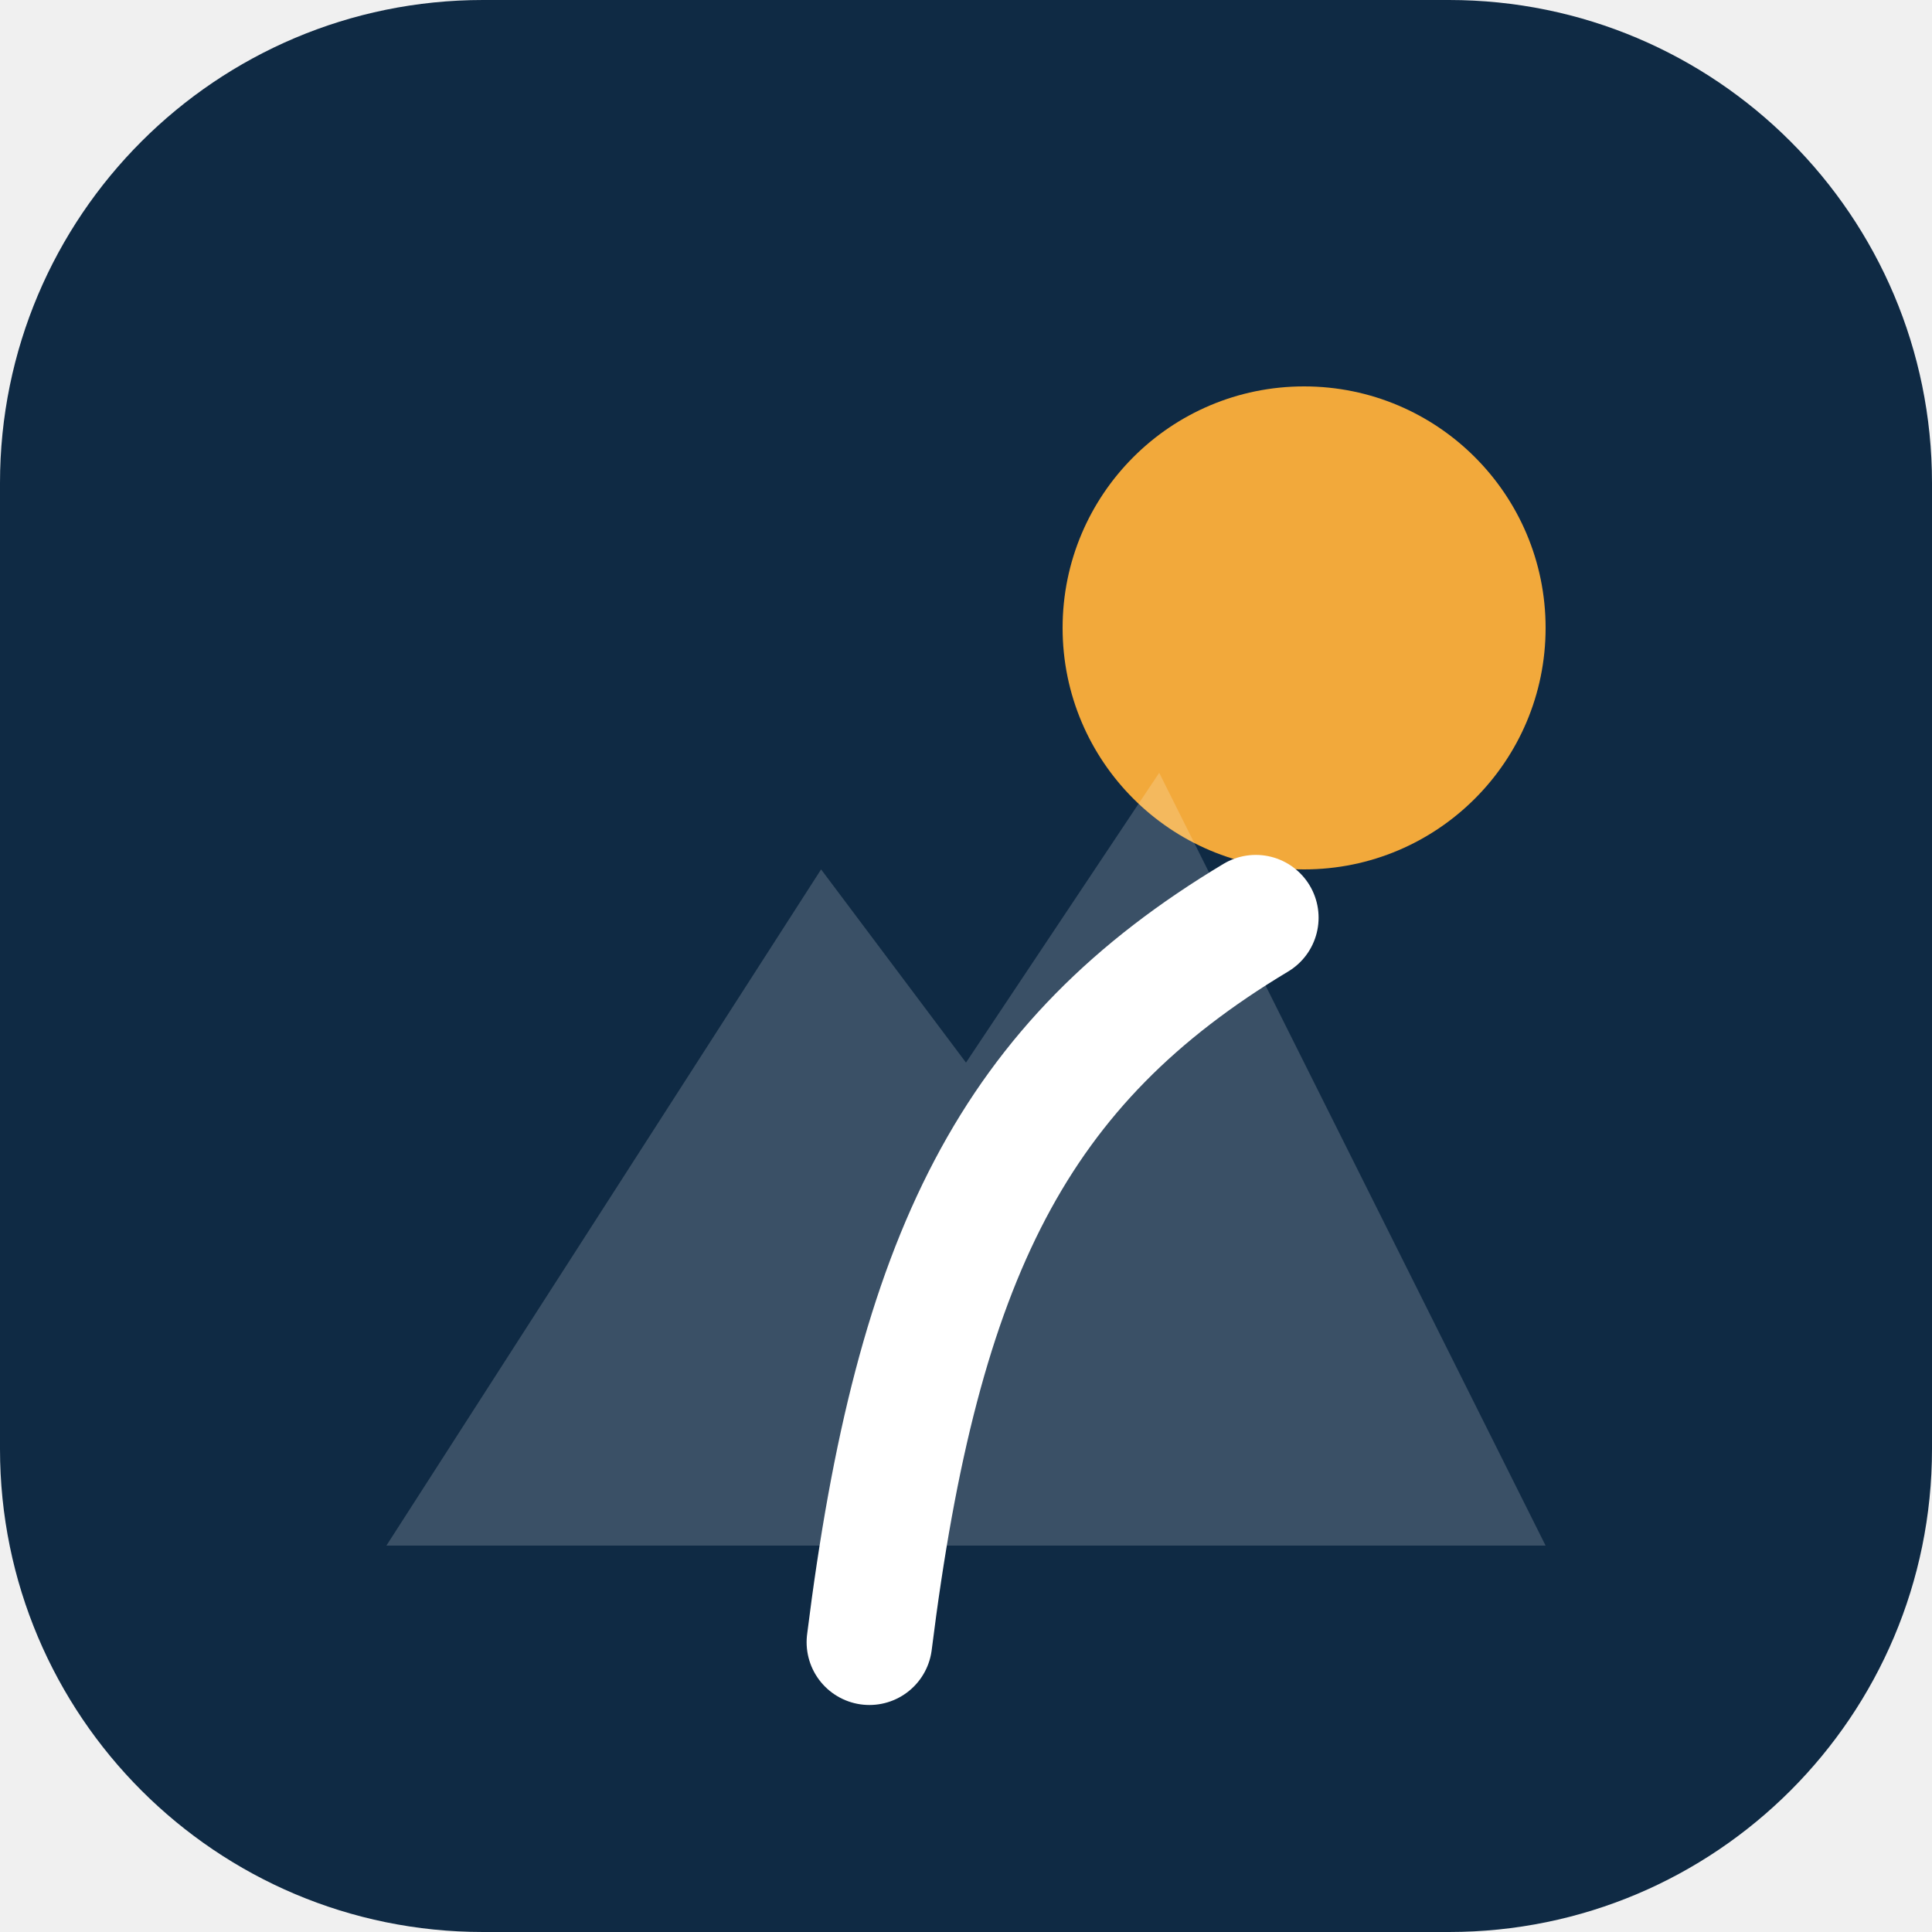
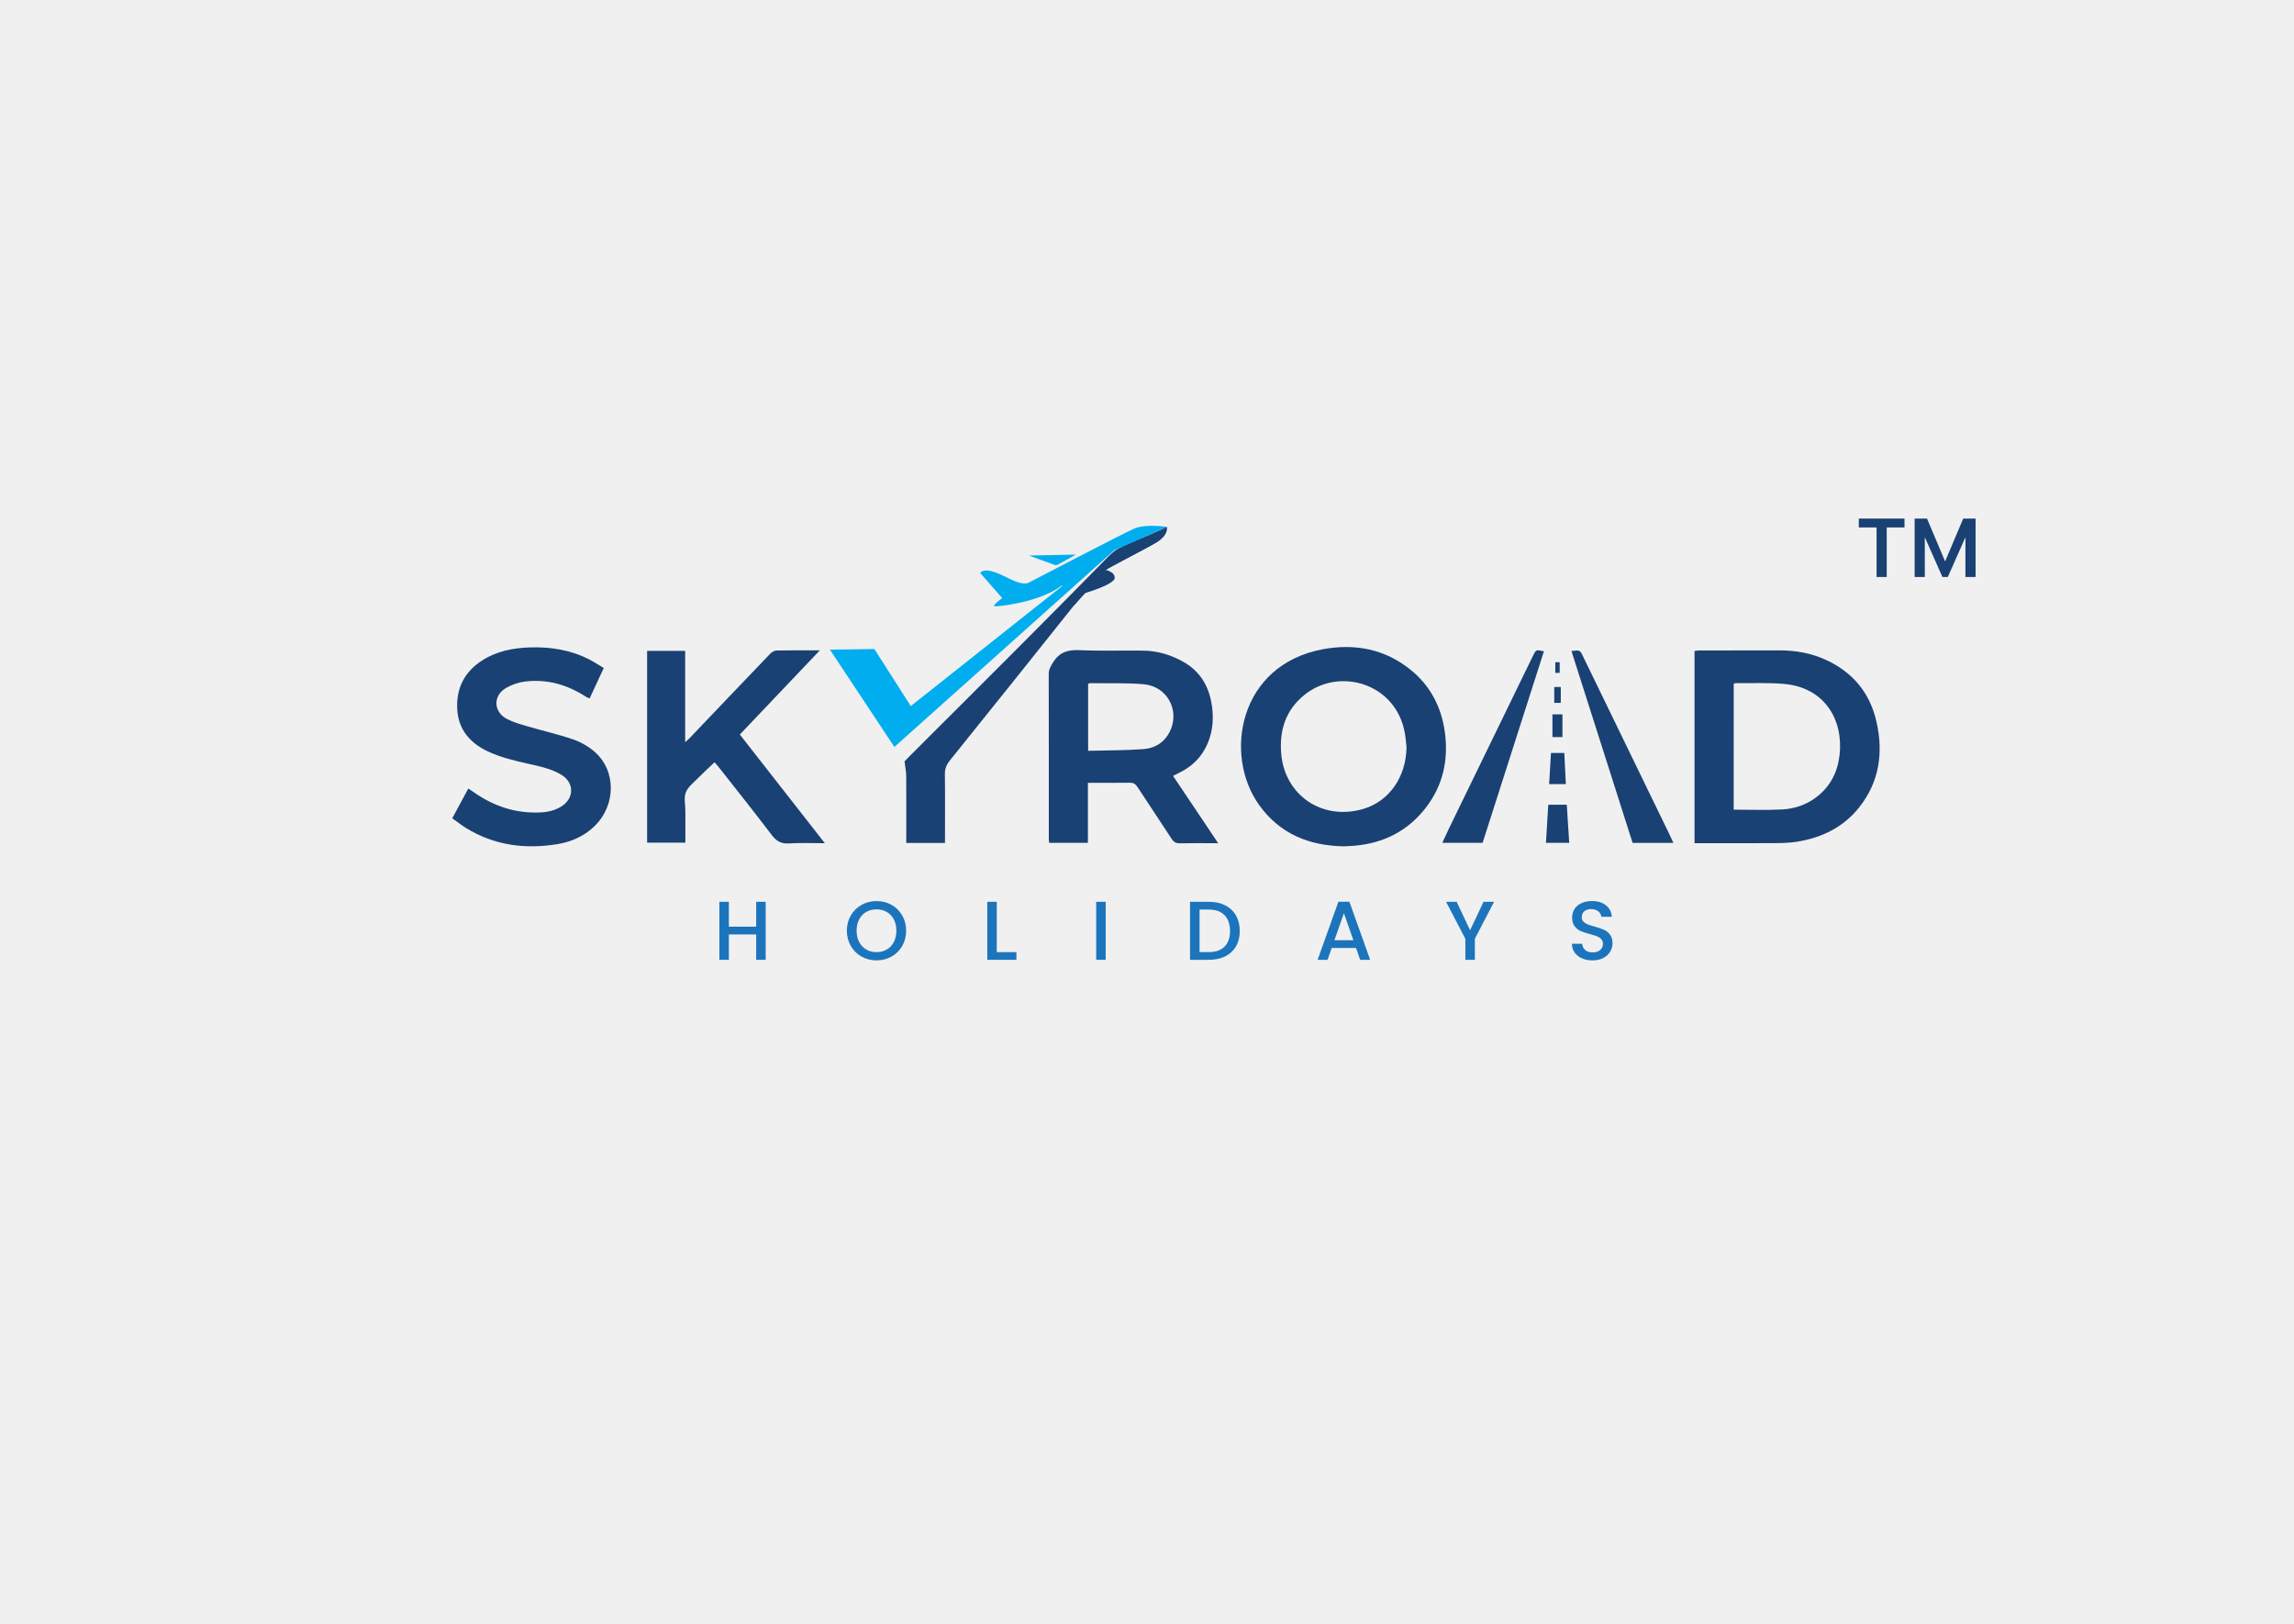
- <svg xmlns="http://www.w3.org/2000/svg" viewBox="0 0 40 40">
-   <rect width="40" height="40" rx="10" fill="#0f2a44" />
-   <circle cx="27" cy="13" r="5" fill="#f2a93b" />
-   <path d="M8 32 L17 18 L20 22 L24 16 L32 32 Z" fill="#fff" opacity=".18" />
-   <path d="M18 34 C 19 26, 21 22, 26 19" stroke="#fff" stroke-width="2.6" fill="none" stroke-linecap="round" />
+ <svg xmlns="http://www.w3.org/2000/svg" width="842" height="596" viewBox="0 0 842 596" fill="none">
+   <path d="M281.04 331.03V352.33H277.55V343.01H267.53V352.33H264.04V331.03H267.53V340.16H277.55V331.03H281.04Z" fill="#1C75BC" />
+   <path d="M316.24 351.15C314.57 350.22 313.26 348.92 312.29 347.26C311.32 345.59 310.83 343.72 310.83 341.64C310.83 339.56 311.32 337.69 312.29 336.03C313.26 334.37 314.58 333.08 316.24 332.15C317.91 331.22 319.73 330.76 321.71 330.76C323.71 330.76 325.55 331.22 327.21 332.15C328.88 333.08 330.19 334.37 331.15 336.03C332.11 337.68 332.59 339.55 332.59 341.64C332.59 343.73 332.11 345.6 331.15 347.26C330.19 348.93 328.88 350.22 327.21 351.15C325.54 352.08 323.71 352.54 321.71 352.54C319.73 352.54 317.9 352.08 316.24 351.15ZM325.48 348.54C326.58 347.9 327.45 346.98 328.07 345.78C328.69 344.58 329.01 343.2 329.01 341.63C329.01 340.06 328.7 338.68 328.07 337.49C327.45 336.31 326.58 335.4 325.48 334.76C324.38 334.13 323.12 333.81 321.71 333.81C320.3 333.81 319.04 334.13 317.94 334.76C316.84 335.39 315.97 336.3 315.35 337.49C314.73 338.68 314.41 340.05 314.41 341.63C314.41 343.21 314.72 344.59 315.35 345.78C315.97 346.97 316.84 347.89 317.94 348.54C319.04 349.18 320.3 349.51 321.71 349.51C323.12 349.51 324.38 349.19 325.48 348.54Z" fill="#1C75BC" />
+   <path d="M365.87 349.51H373.07V352.33H362.37V331.03H365.86V349.51H365.87Z" fill="#1C75BC" />
+   <path d="M405.84 331.03V352.33H402.35V331.03H405.84Z" fill="#1C75BC" />
+   <path d="M449.71 332.33C451.42 333.2 452.73 334.44 453.66 336.07C454.59 337.69 455.05 339.59 455.05 341.76C455.05 343.93 454.59 345.8 453.66 347.4C452.73 348.99 451.41 350.22 449.71 351.06C448.01 351.9 446.02 352.33 443.75 352.33H436.79V331.03H443.75C446.02 331.03 448.01 331.46 449.71 332.33ZM449.48 347.46C450.81 346.11 451.47 344.21 451.47 341.76C451.47 339.29 450.81 337.36 449.48 335.97C448.15 334.58 446.24 333.89 443.75 333.89H440.29V349.49H443.75C446.24 349.48 448.15 348.81 449.48 347.46Z" fill="#1C75BC" />
+   <path d="M497.72 347.98H488.8L487.27 352.33H483.62L491.25 331H495.29L502.92 352.33H499.24L497.72 347.98ZM496.74 345.13L493.28 335.23L489.79 345.13H496.74Z" fill="#1C75BC" />
+   <path d="M548.39 331.03L541.34 344.61V352.33H537.85V344.61L530.77 331.03H534.66L539.59 341.48L544.52 331.03H548.39Z" fill="#1C75BC" />
+   <path d="M580.66 351.79C579.52 351.29 578.62 350.58 577.96 349.66C577.31 348.74 576.98 347.67 576.98 346.44H580.72C580.8 347.36 581.16 348.12 581.81 348.71C582.46 349.3 583.36 349.6 584.52 349.6C585.73 349.6 586.67 349.31 587.34 348.73C588.01 348.15 588.35 347.4 588.35 346.48C588.35 345.77 588.14 345.18 587.72 344.73C587.3 344.28 586.78 343.93 586.16 343.69C585.54 343.44 584.67 343.18 583.57 342.89C582.18 342.52 581.05 342.15 580.18 341.77C579.31 341.39 578.57 340.81 577.96 340.01C577.35 339.21 577.04 338.15 577.04 336.82C577.04 335.59 577.35 334.52 577.96 333.6C578.57 332.68 579.43 331.98 580.53 331.49C581.63 331 582.91 330.75 584.36 330.75C586.42 330.75 588.11 331.27 589.43 332.3C590.75 333.33 591.48 334.75 591.62 336.54H587.76C587.7 335.76 587.33 335.1 586.66 334.55C585.99 334 585.1 333.72 583.99 333.72C582.99 333.72 582.17 333.98 581.54 334.49C580.91 335 580.59 335.74 580.59 336.7C580.59 337.35 580.79 337.89 581.19 338.31C581.59 338.73 582.09 339.06 582.71 339.31C583.33 339.56 584.16 339.82 585.22 340.11C586.63 340.5 587.78 340.89 588.67 341.27C589.56 341.66 590.31 342.26 590.94 343.06C591.56 343.87 591.87 344.94 591.87 346.29C591.87 347.37 591.58 348.4 591 349.36C590.42 350.32 589.57 351.09 588.46 351.67C587.35 352.25 586.03 352.54 584.52 352.54C583.09 352.54 581.8 352.29 580.66 351.79Z" fill="#1C75BC" />
+   <path d="M428.26 194.57C428.13 195.18 427.83 195.98 427.17 196.83C425.84 197.96 424.48 199.09 422.98 199.94C422.87 200.03 422.74 200.11 422.61 200.18C420.83 201.16 419.03 202.13 417.22 203.05C414.51 204.46 411.79 205.83 409.09 207.26C408.05 207.8 407.09 208.45 405.64 209.3C405.64 209.3 405.7 209.3 405.79 209.32C406.35 209.36 406.75 209.47 407.07 209.67C407.09 209.67 407.09 209.67 407.11 209.69C408.13 210.32 408.13 211.58 408.78 212.53C408.19 213.01 407.76 213.48 407.24 213.73C406.04 214.29 404.81 214.99 403.53 215.21C401.44 215.56 399.79 216.45 398.32 217.69C398.3 217.71 398.28 217.71 398.28 217.71C397.15 218.64 396.13 219.8 395.13 221.06C394.74 221.54 394.37 222.02 393.98 222.51L393.96 222.53C378.93 241.45 363.79 260.29 348.64 279.14C347.42 280.68 346.77 282.18 346.81 284.22C346.92 291.91 346.85 299.6 346.85 307.31V309.44H332.64V306.9C332.64 299.52 332.68 292.15 332.62 284.78C332.6 283.19 332.27 281.59 332.01 279.48C332.53 278.94 333.46 278 334.38 277.05C348.59 262.86 362.84 248.66 377.02 234.43C387.06 224.37 397.03 214.23 406.98 204.12C407.59 203.49 408.26 202.93 408.94 202.43V202.41H408.96C409.53 201.98 410.13 201.59 410.74 201.24C411.8 200.63 412.93 200.09 414.08 199.61C416.1 198.76 418.12 197.91 420.14 197.07L420.27 197.01C421.18 196.62 422.09 196.25 422.99 195.9C424.14 195.4 425.31 194.94 426.47 194.47C426.96 194.27 427.65 194.51 428.26 194.57Z" fill="#194173" />
+   <path d="M621.97 309.53C621.97 285.83 621.97 262.47 621.97 238.95C622.66 238.88 623.26 238.78 623.85 238.77C633.59 238.75 643.33 238.77 653.07 238.74C659.12 238.72 664.94 239.77 670.44 242.34C680.26 246.93 686.44 254.55 688.79 265.1C691.3 276.37 689.79 286.97 682.49 296.25C676.68 303.64 668.75 307.49 659.61 308.97C656.99 309.39 654.3 309.47 651.64 309.49C642.69 309.55 633.73 309.52 624.78 309.52C623.91 309.53 623.05 309.53 621.97 309.53ZM636.34 297.21C642.38 297.21 648.19 297.43 653.97 297.14C658.55 296.91 662.89 295.5 666.64 292.66C671.75 288.79 674.45 283.55 675.19 277.29C676.7 264.49 669.96 252.26 654.51 251.02C648.74 250.56 642.91 250.82 637.11 250.76C636.89 250.76 636.68 250.89 636.35 251C636.34 266.35 636.34 281.68 636.34 297.21Z" fill="#194173" />
+   <path d="M493.4 310.67C480.45 310.47 469.79 306.08 462.22 295.59C448.97 277.23 454.59 244.06 485.56 238.32C497.29 236.15 508.3 238.23 517.74 245.85C524.99 251.71 529.07 259.52 530.33 268.79C531.72 279.08 529.59 288.5 523.17 296.7C516.65 305.04 507.89 309.48 497.35 310.43C495.95 310.56 494.53 310.6 493.4 310.67ZM516.26 274.33C516.06 272.62 515.95 270.9 515.66 269.21C512.53 250.91 491.71 244.67 478.78 255.08C471.86 260.65 469.48 268.21 470.28 276.89C471.65 291.8 485.13 301.36 500.32 296.96C509.94 294.16 516.1 285.15 516.26 274.33Z" fill="#194173" />
+   <path d="M430.56 284.82C436.05 293 441.45 301.06 447.12 309.51C445.93 309.51 445.04 309.51 444.16 309.51C440.47 309.52 436.78 309.47 433.09 309.56C431.67 309.6 430.81 309.12 430.04 307.92C425.9 301.54 421.63 295.24 417.49 288.86C416.76 287.74 415.99 287.3 414.65 287.32C409.63 287.4 404.62 287.35 399.31 287.35C399.31 294.76 399.31 302.01 399.31 309.38C394.43 309.38 389.84 309.38 385.09 309.38C385.04 308.79 384.96 308.26 384.96 307.74C384.96 287.64 384.98 267.55 384.93 247.45C384.93 245.68 385.69 244.48 386.59 243.05C388.93 239.34 392.06 238.46 396.29 238.66C404.05 239.02 411.84 238.72 419.61 238.83C424.88 238.91 429.81 240.37 434.4 242.98C440.78 246.61 443.93 252.31 444.87 259.38C445.36 263.06 445.23 266.75 444.16 270.34C442.36 276.38 438.64 280.81 432.97 283.59C432.22 283.97 431.47 284.36 430.56 284.82ZM399.39 275.6C406.38 275.42 413.13 275.49 419.84 274.97C423.98 274.65 427.44 272.47 429.38 268.54C433.2 260.8 428.42 251.88 419.7 251.16C413.15 250.62 406.53 250.87 399.95 250.78C399.82 250.78 399.68 250.91 399.39 251.05C399.39 259.02 399.39 267.05 399.39 275.6Z" fill="#194173" />
+   <path d="M262.26 279.81C260.19 281.79 258.17 283.62 256.26 285.57C254.63 287.24 252.54 288.81 251.73 290.85C250.95 292.82 251.56 295.34 251.56 297.61C251.56 301.45 251.56 305.29 251.56 309.32C246.89 309.32 242.31 309.32 237.52 309.32C237.52 285.94 237.52 262.52 237.52 238.92C241.99 238.92 246.58 238.92 251.48 238.92C251.48 249.89 251.48 260.89 251.48 272.46C252.36 271.64 252.82 271.26 253.22 270.84C263.03 260.56 272.82 250.26 282.66 240.01C283.25 239.4 284.21 238.8 285.01 238.79C290.11 238.68 295.21 238.73 300.91 238.73C290.94 249.22 281.32 259.35 271.55 269.63C281.92 282.88 292.19 296.02 302.76 309.53C298.08 309.53 293.85 309.32 289.67 309.6C286.75 309.8 285 308.81 283.25 306.5C276.81 297.99 270.13 289.66 263.54 281.27C263.12 280.74 262.64 280.25 262.26 279.81Z" fill="#194173" />
+   <path d="M166 300.38C168.02 296.63 169.9 293.13 171.88 289.46C172.54 289.89 173.05 290.2 173.53 290.55C181.05 295.94 189.35 298.73 198.67 298.21C201.3 298.06 203.79 297.43 206.03 296.04C210.83 293.05 210.85 287.29 206.01 284.38C202.19 282.09 197.84 281.27 193.56 280.29C188.52 279.14 183.49 277.96 178.79 275.69C172.28 272.54 168.19 267.6 167.82 260.23C167.44 252.68 170.43 246.67 176.87 242.5C182.26 239.01 188.29 237.85 194.56 237.65C202.2 237.41 209.58 238.6 216.44 242.15C218.17 243.04 219.79 244.14 221.6 245.22C219.85 249 218.17 252.6 216.42 256.37C215.89 256.13 215.39 255.98 214.97 255.71C208.15 251.29 200.71 249.18 192.61 250.19C190.27 250.48 187.85 251.33 185.8 252.5C180.88 255.32 181.05 261.32 186.11 263.94C188.45 265.15 191.06 265.87 193.6 266.62C199.16 268.25 204.83 269.52 210.3 271.4C213.12 272.37 215.93 273.95 218.19 275.91C226.26 282.9 226.14 295.61 218.18 303.3C214.38 306.97 209.73 309.02 204.62 309.86C192.78 311.81 181.48 310.34 171.09 303.97C169.37 302.9 167.78 301.64 166 300.38Z" fill="#194173" />
+   <path d="M576.79 238.97C579.9 238.61 579.91 238.61 580.96 240.78C591.59 262.68 602.23 284.58 612.86 306.49C613.3 307.39 613.7 308.31 614.21 309.41C609.14 309.41 604.32 309.41 599.24 309.41C591.79 286.02 584.32 262.58 576.79 238.97Z" fill="#194173" />
+   <path d="M566.69 239.07C559.19 262.48 551.71 285.87 544.18 309.38C539.28 309.38 534.44 309.38 529.39 309.38C530.19 307.65 530.95 305.97 531.75 304.3C542.06 283.1 552.37 261.91 562.68 240.71C563.78 238.45 563.79 238.44 566.69 239.07Z" fill="#194173" />
+   <path d="M568.29 295.39C570.57 295.39 572.66 295.39 575.08 295.39C575.37 299.99 575.67 304.61 575.97 309.38C573.06 309.38 570.37 309.38 567.43 309.38C567.72 304.66 568 300.09 568.29 295.39Z" fill="#194173" />
+   <path d="M574.17 276.4C574.37 280.37 574.55 284.03 574.74 287.83C572.65 287.83 570.73 287.83 568.6 287.83C568.83 284.01 569.05 280.29 569.28 276.4C570.95 276.4 572.45 276.4 574.17 276.4Z" fill="#194173" />
+   <path d="M569.82 262.23C571.2 262.23 572.19 262.23 573.49 262.23C573.49 264.99 573.49 267.68 573.49 270.56C572.42 270.56 571.16 270.56 569.82 270.56C569.82 267.87 569.82 265.18 569.82 262.23Z" fill="#194173" />
+   <path d="M572.87 252.18H570.48V258.01H572.87V252.18Z" fill="#194173" />
+   <path d="M572.47 243.09H570.87V247H572.47V243.09Z" fill="#194173" />
+   <path d="M304.62 238.47L328.28 274.19L408.94 202.04L428.34 193.41C428.34 193.41 420.53 192.23 416.39 194C412.25 195.77 377.6 213.87 377.6 213.87C377.6 213.87 376.34 214.82 372.67 213.4C369 211.98 362.3 207.53 359.74 210.29L367.86 219.55C367.86 219.55 364.04 222.35 364.98 222.55C365.93 222.75 381.34 221.25 389.54 215.06L390.07 214.97L334.3 259.18L320.93 238.25L304.62 238.47Z" fill="#00AEEF" />
+   <path d="M394.91 203.58C394.79 203.66 387.81 207.62 387.56 207.52C387.3 207.42 377.64 203.93 377.64 203.93L394.91 203.58Z" fill="#00AEEF" />
+   <path d="M428.26 194.57C428.13 195.18 427.83 195.98 427.17 196.83C426.43 197.81 425.21 198.89 423.2 199.83L422.98 199.94L417.22 203.05L405.64 209.29C405.64 209.29 405.7 209.29 405.79 209.31C406.03 209.35 406.53 209.44 407.07 209.66C407.09 209.66 407.09 209.66 407.11 209.68C408.07 210.03 409.15 210.75 409.15 212.11C409.15 214.46 398.96 217.5 398.33 217.69C398.31 217.71 398.29 217.71 398.29 217.71L393.99 222.51L396.73 216.78L408.94 202.42V202.4H408.96L422.99 195.9L428.35 193.42C428.33 193.42 428.41 193.86 428.26 194.57Z" fill="#194173" />
+   <path d="M712.953 211.795L703.46 190.364H707.304L713.943 206.088L720.582 190.364H724.426L714.933 211.795H712.953ZM702.761 211.795V190.364H706.489V211.795H702.761ZM721.398 211.795V190.364H725.125V211.795H721.398ZM688.784 211.795V192.227H692.511V211.795H688.784ZM682.261 193.625V190.364H699.034V193.625H682.261Z" fill="#194173" />
</svg>
